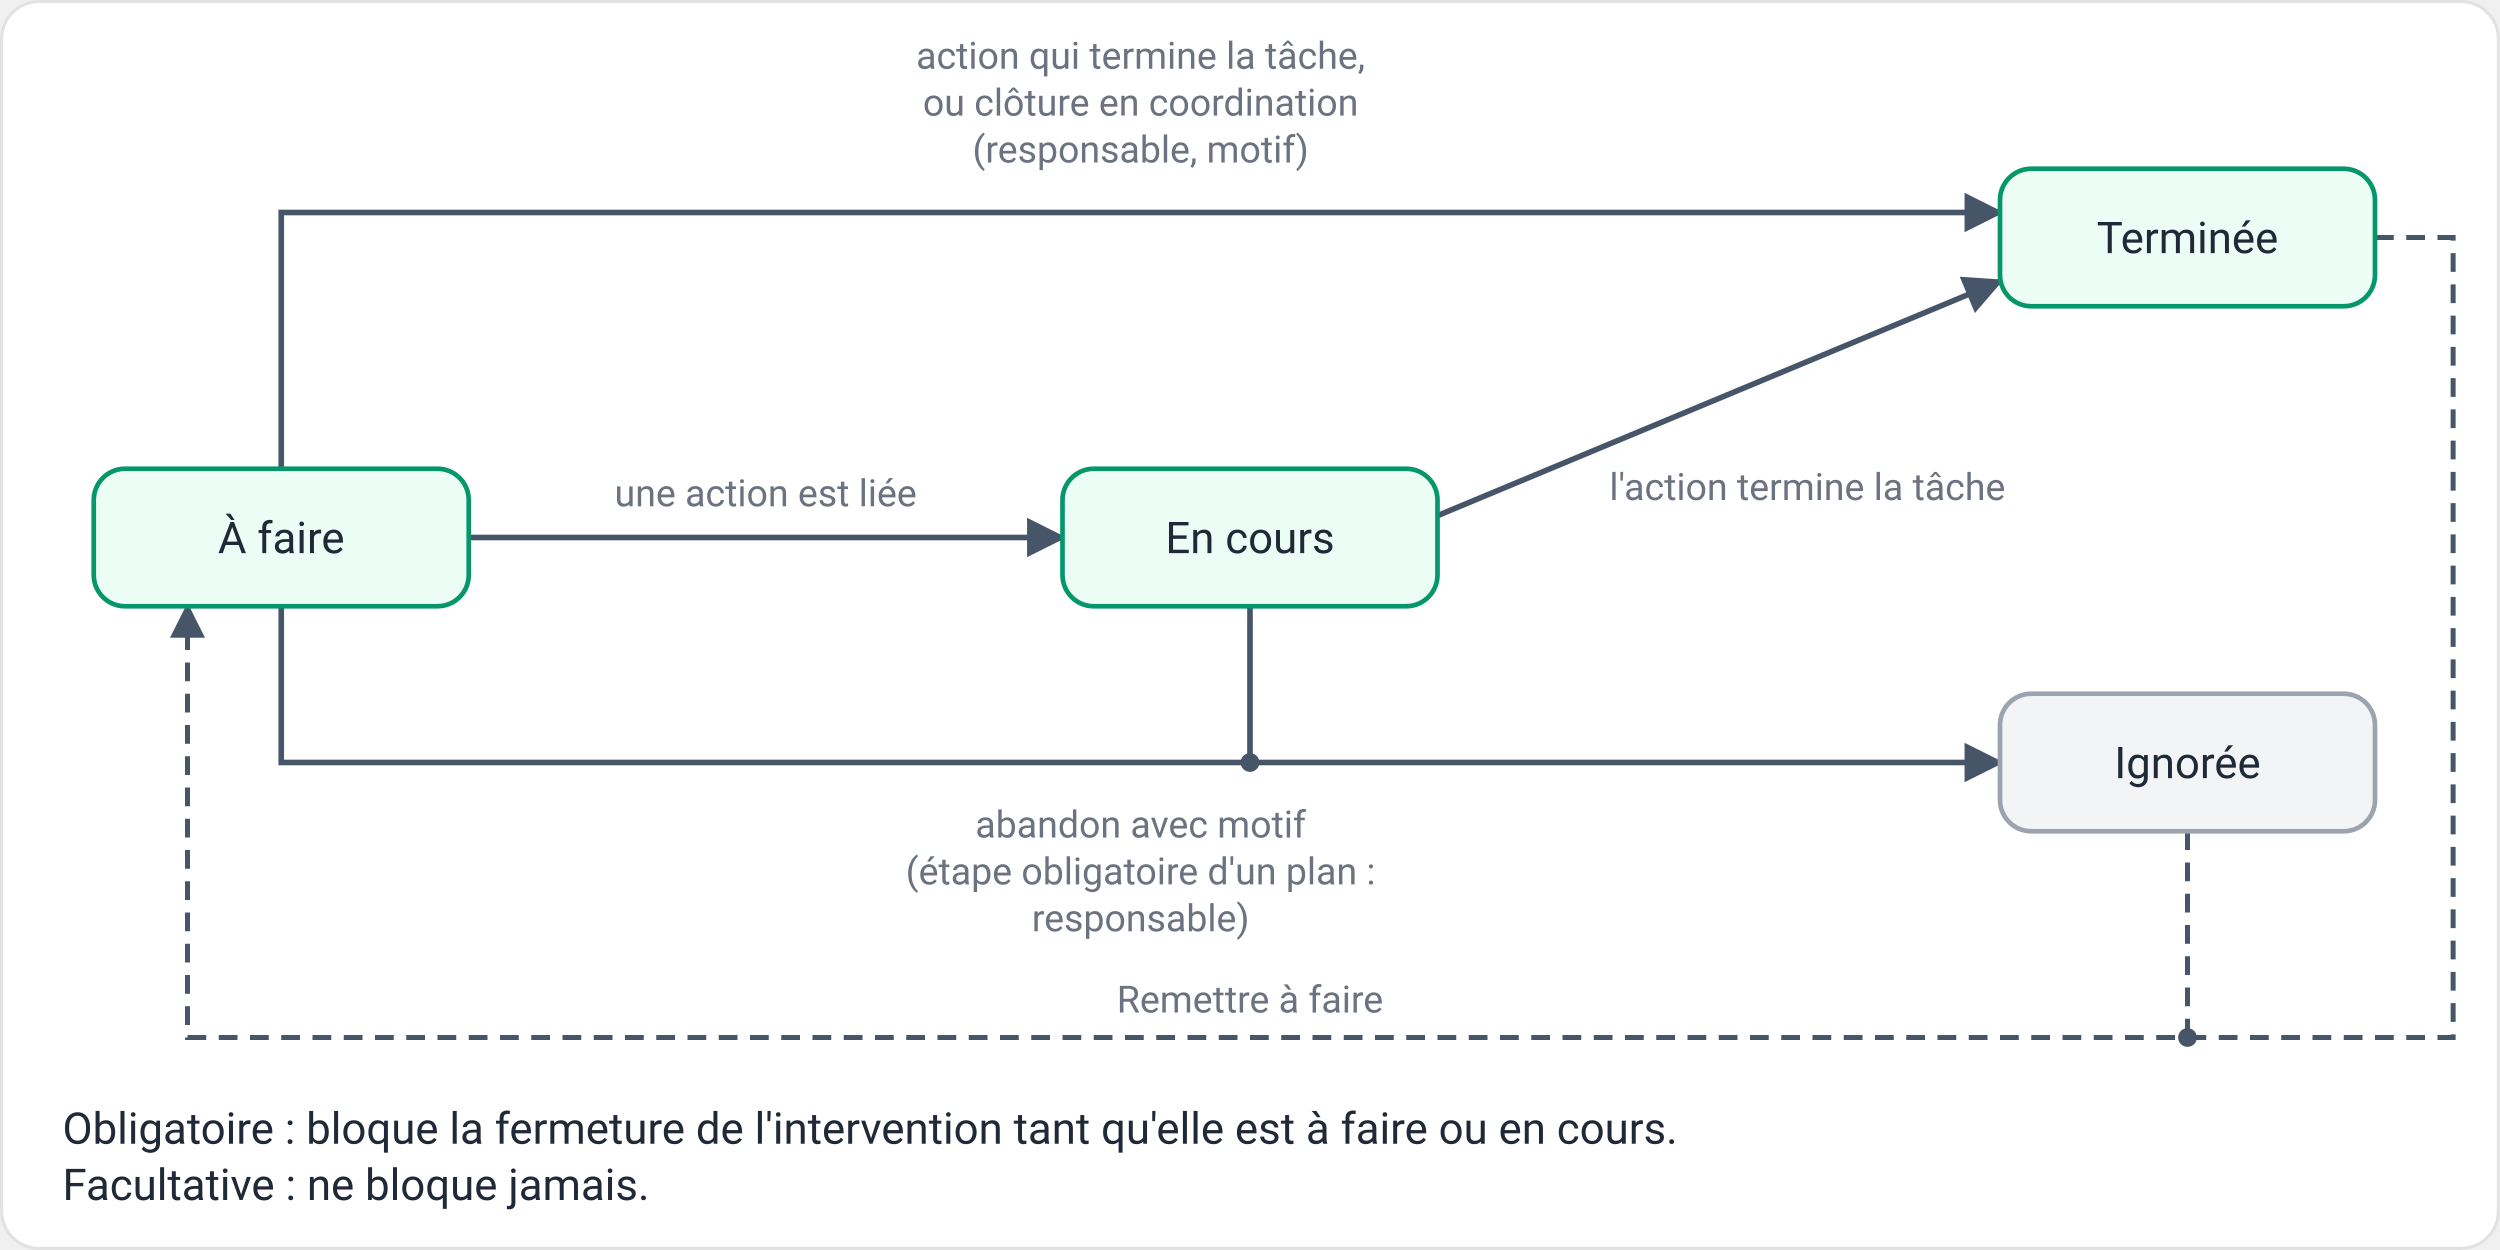
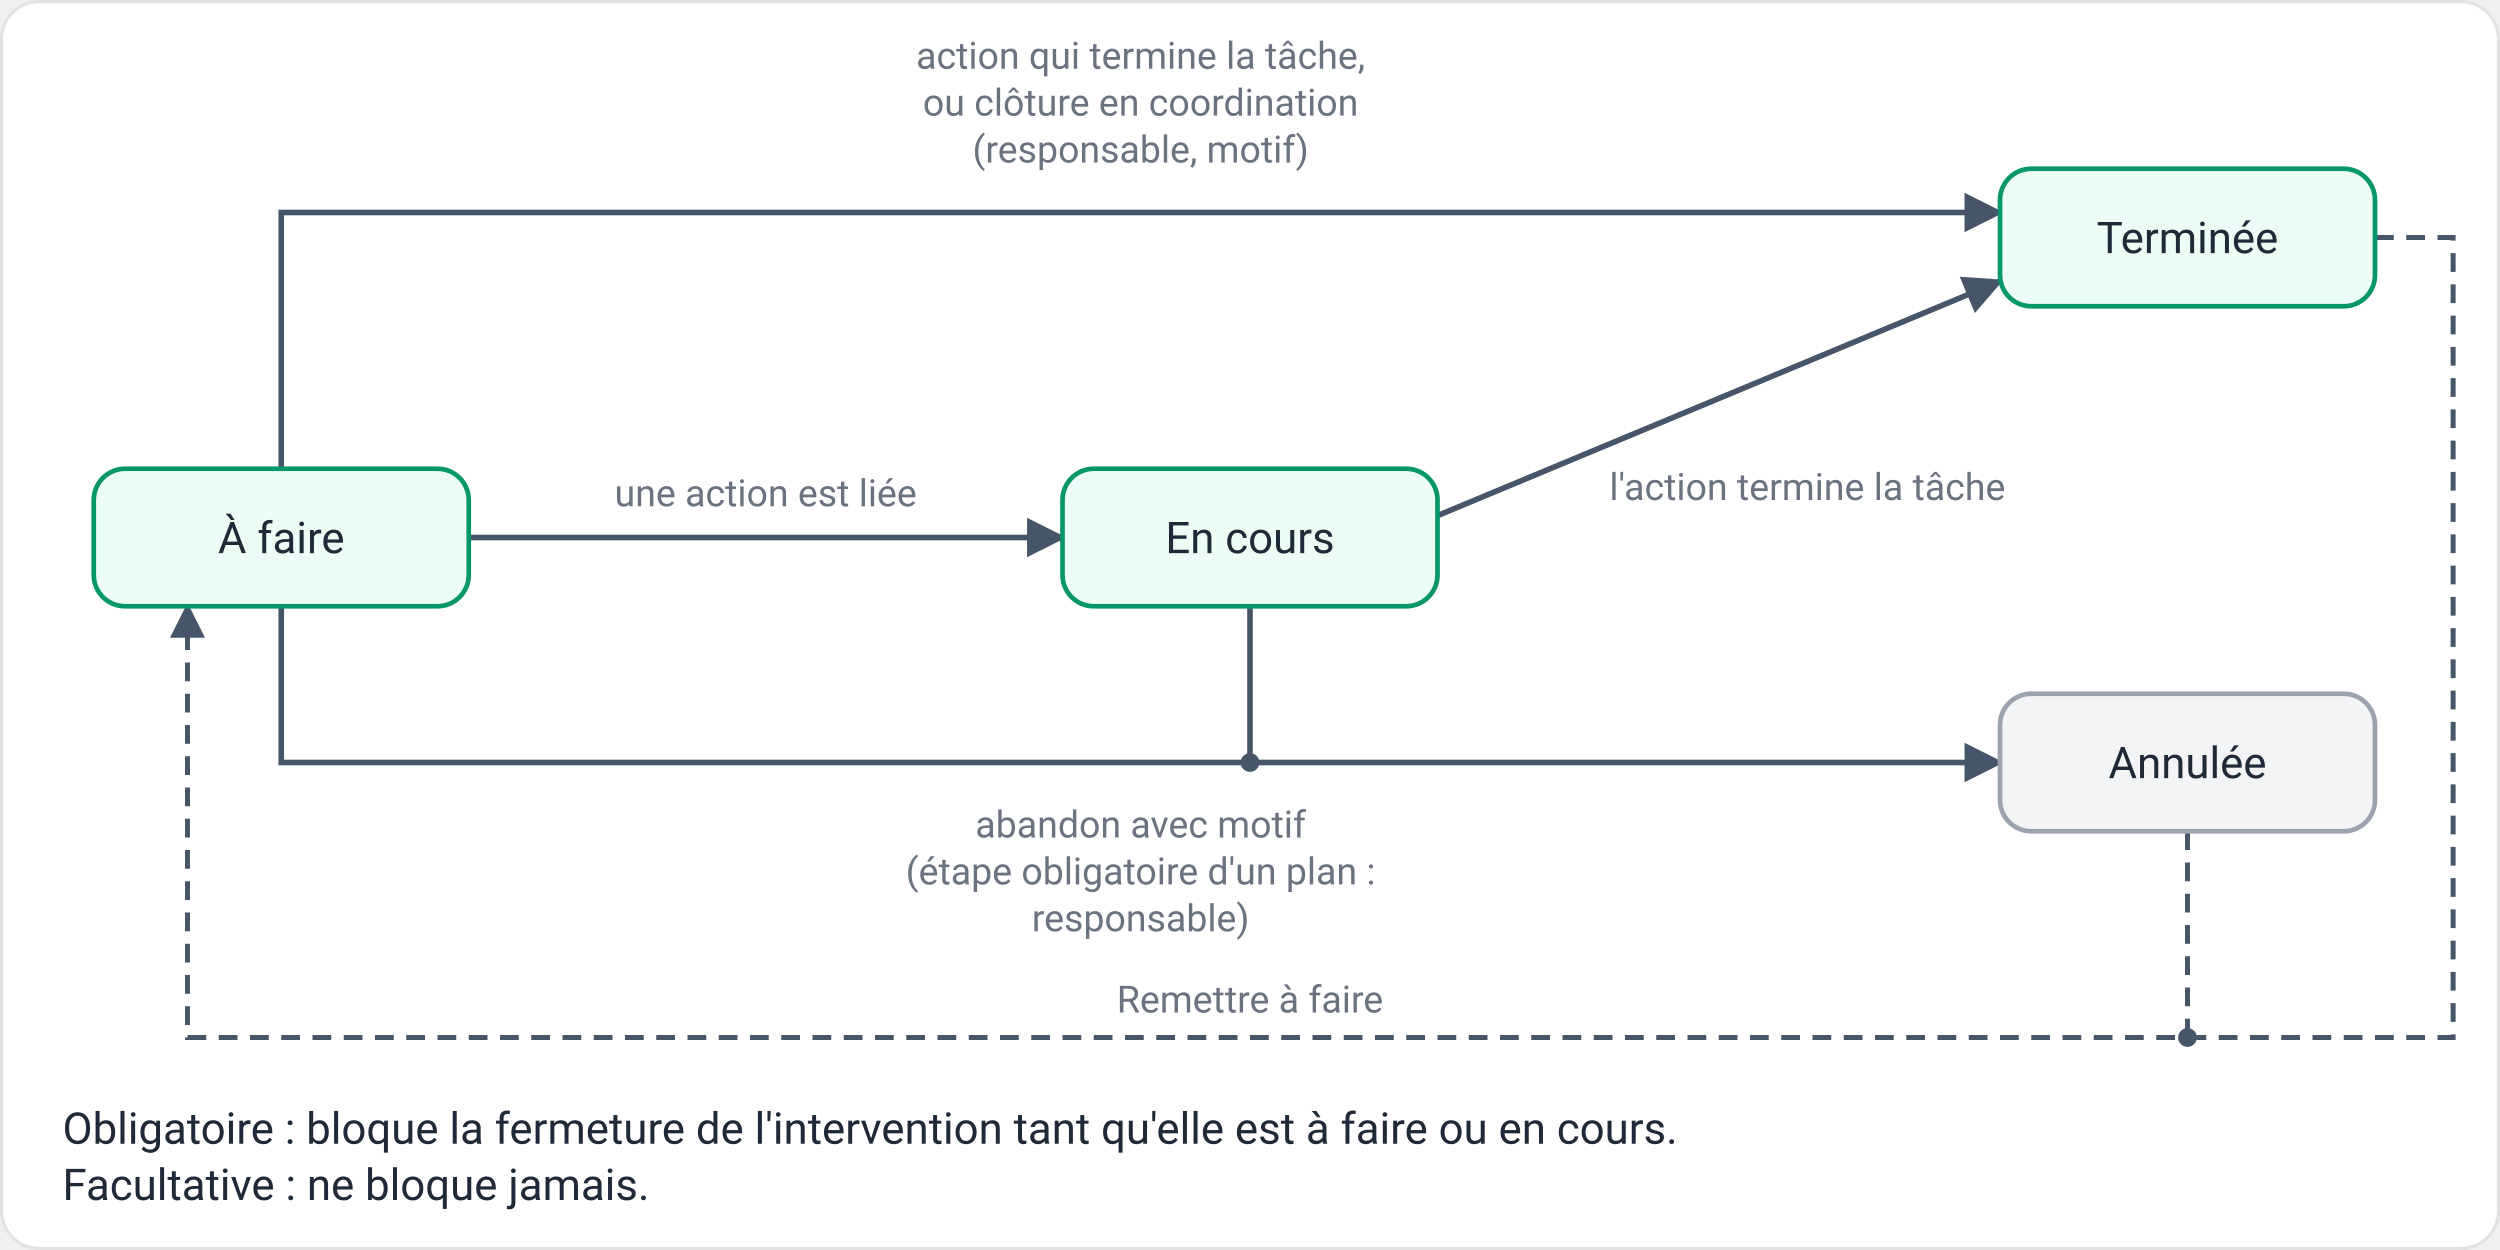
<svg xmlns="http://www.w3.org/2000/svg" viewBox="0 0 800 400" role="img" font-family="system-ui, -apple-system, 'Segoe UI', Roboto, sans-serif">
  <style>
    text { font-size: 14px; fill: #1f2937; }
    .note { font-size: 12px; fill: #6b7280; }
    .halo { paint-order: stroke; stroke: #ffffff; stroke-width: 4px; stroke-linejoin: round; }
    .green { fill: #ecfdf5; stroke: #059669; stroke-width: 1.5; }
    .neutral { fill: #f3f4f6; stroke: #9ca3af; stroke-width: 1.5; }
    .arrow { stroke: #475569; stroke-width: 1.8; fill: none; marker-end: url(#head); }
    .dash { stroke: #475569; stroke-width: 1.6; stroke-dasharray: 6 4; fill: none; marker-end: url(#head); }
    .join { stroke: #475569; stroke-width: 1.8; fill: none; }
    .dashjoin { stroke: #475569; stroke-width: 1.6; stroke-dasharray: 6 4; fill: none; }
  </style>
  <defs>
    <marker id="head" viewBox="0 0 10 10" refX="9" refY="5" markerWidth="7" markerHeight="7" orient="auto">
      <path d="M0 0 L10 5 L0 10 z" fill="#475569" />
    </marker>
  </defs>
  <rect x="0.5" y="0.5" width="799" height="399" rx="12" fill="#ffffff" stroke="#e2e2e3" />
  <path class="arrow" d="M150 172 H340" />
  <text class="note" x="245" y="162" text-anchor="middle">une action est liée</text>
  <path class="arrow" d="M460 165 L640 90" />
  <text class="note halo" x="515" y="160">l'action termine la tâche</text>
  <path class="arrow" d="M90 150 V68 H640" />
  <text class="note" x="365" y="22" text-anchor="middle">action qui termine la tâche,</text>
  <text class="note" x="365" y="37" text-anchor="middle">ou clôture en coordination</text>
  <text class="note" x="365" y="52" text-anchor="middle">(responsable, motif)</text>
  <path class="arrow" d="M90 194 V244 H640" />
  <path class="join" d="M400 194 V244" />
  <circle cx="400" cy="244" r="3" fill="#475569" />
  <text class="note" x="365" y="268" text-anchor="middle">abandon avec motif</text>
  <text class="note" x="365" y="283" text-anchor="middle">(étape obligatoire d'un plan :</text>
  <text class="note" x="365" y="298" text-anchor="middle">responsable)</text>
  <path class="dash" d="M760 76 H785 V332 H60 V194" />
  <path class="dashjoin" d="M700 266 V332" />
  <circle cx="700" cy="332" r="3" fill="#475569" />
  <text class="note" x="400" y="324" text-anchor="middle">Remettre à faire</text>
  <rect class="green" x="30" y="150" width="120" height="44" rx="10" />
  <text x="90" y="177" text-anchor="middle">À faire</text>
  <rect class="green" x="340" y="150" width="120" height="44" rx="10" />
  <text x="400" y="177" text-anchor="middle">En cours</text>
  <rect class="green" x="640" y="54" width="120" height="44" rx="10" />
  <text x="700" y="81" text-anchor="middle">Terminée</text>
  <rect class="neutral" x="640" y="222" width="120" height="44" rx="10" />
-   <text x="700" y="249" text-anchor="middle">Ignorée</text>
+   <text x="700" y="249" text-anchor="middle">Annulée</text>
  <text x="20" y="366">Obligatoire : bloque la fermeture de l'intervention tant qu'elle est à faire ou en cours.</text>
  <text x="20" y="384">Facultative : ne bloque jamais.</text>
</svg>
